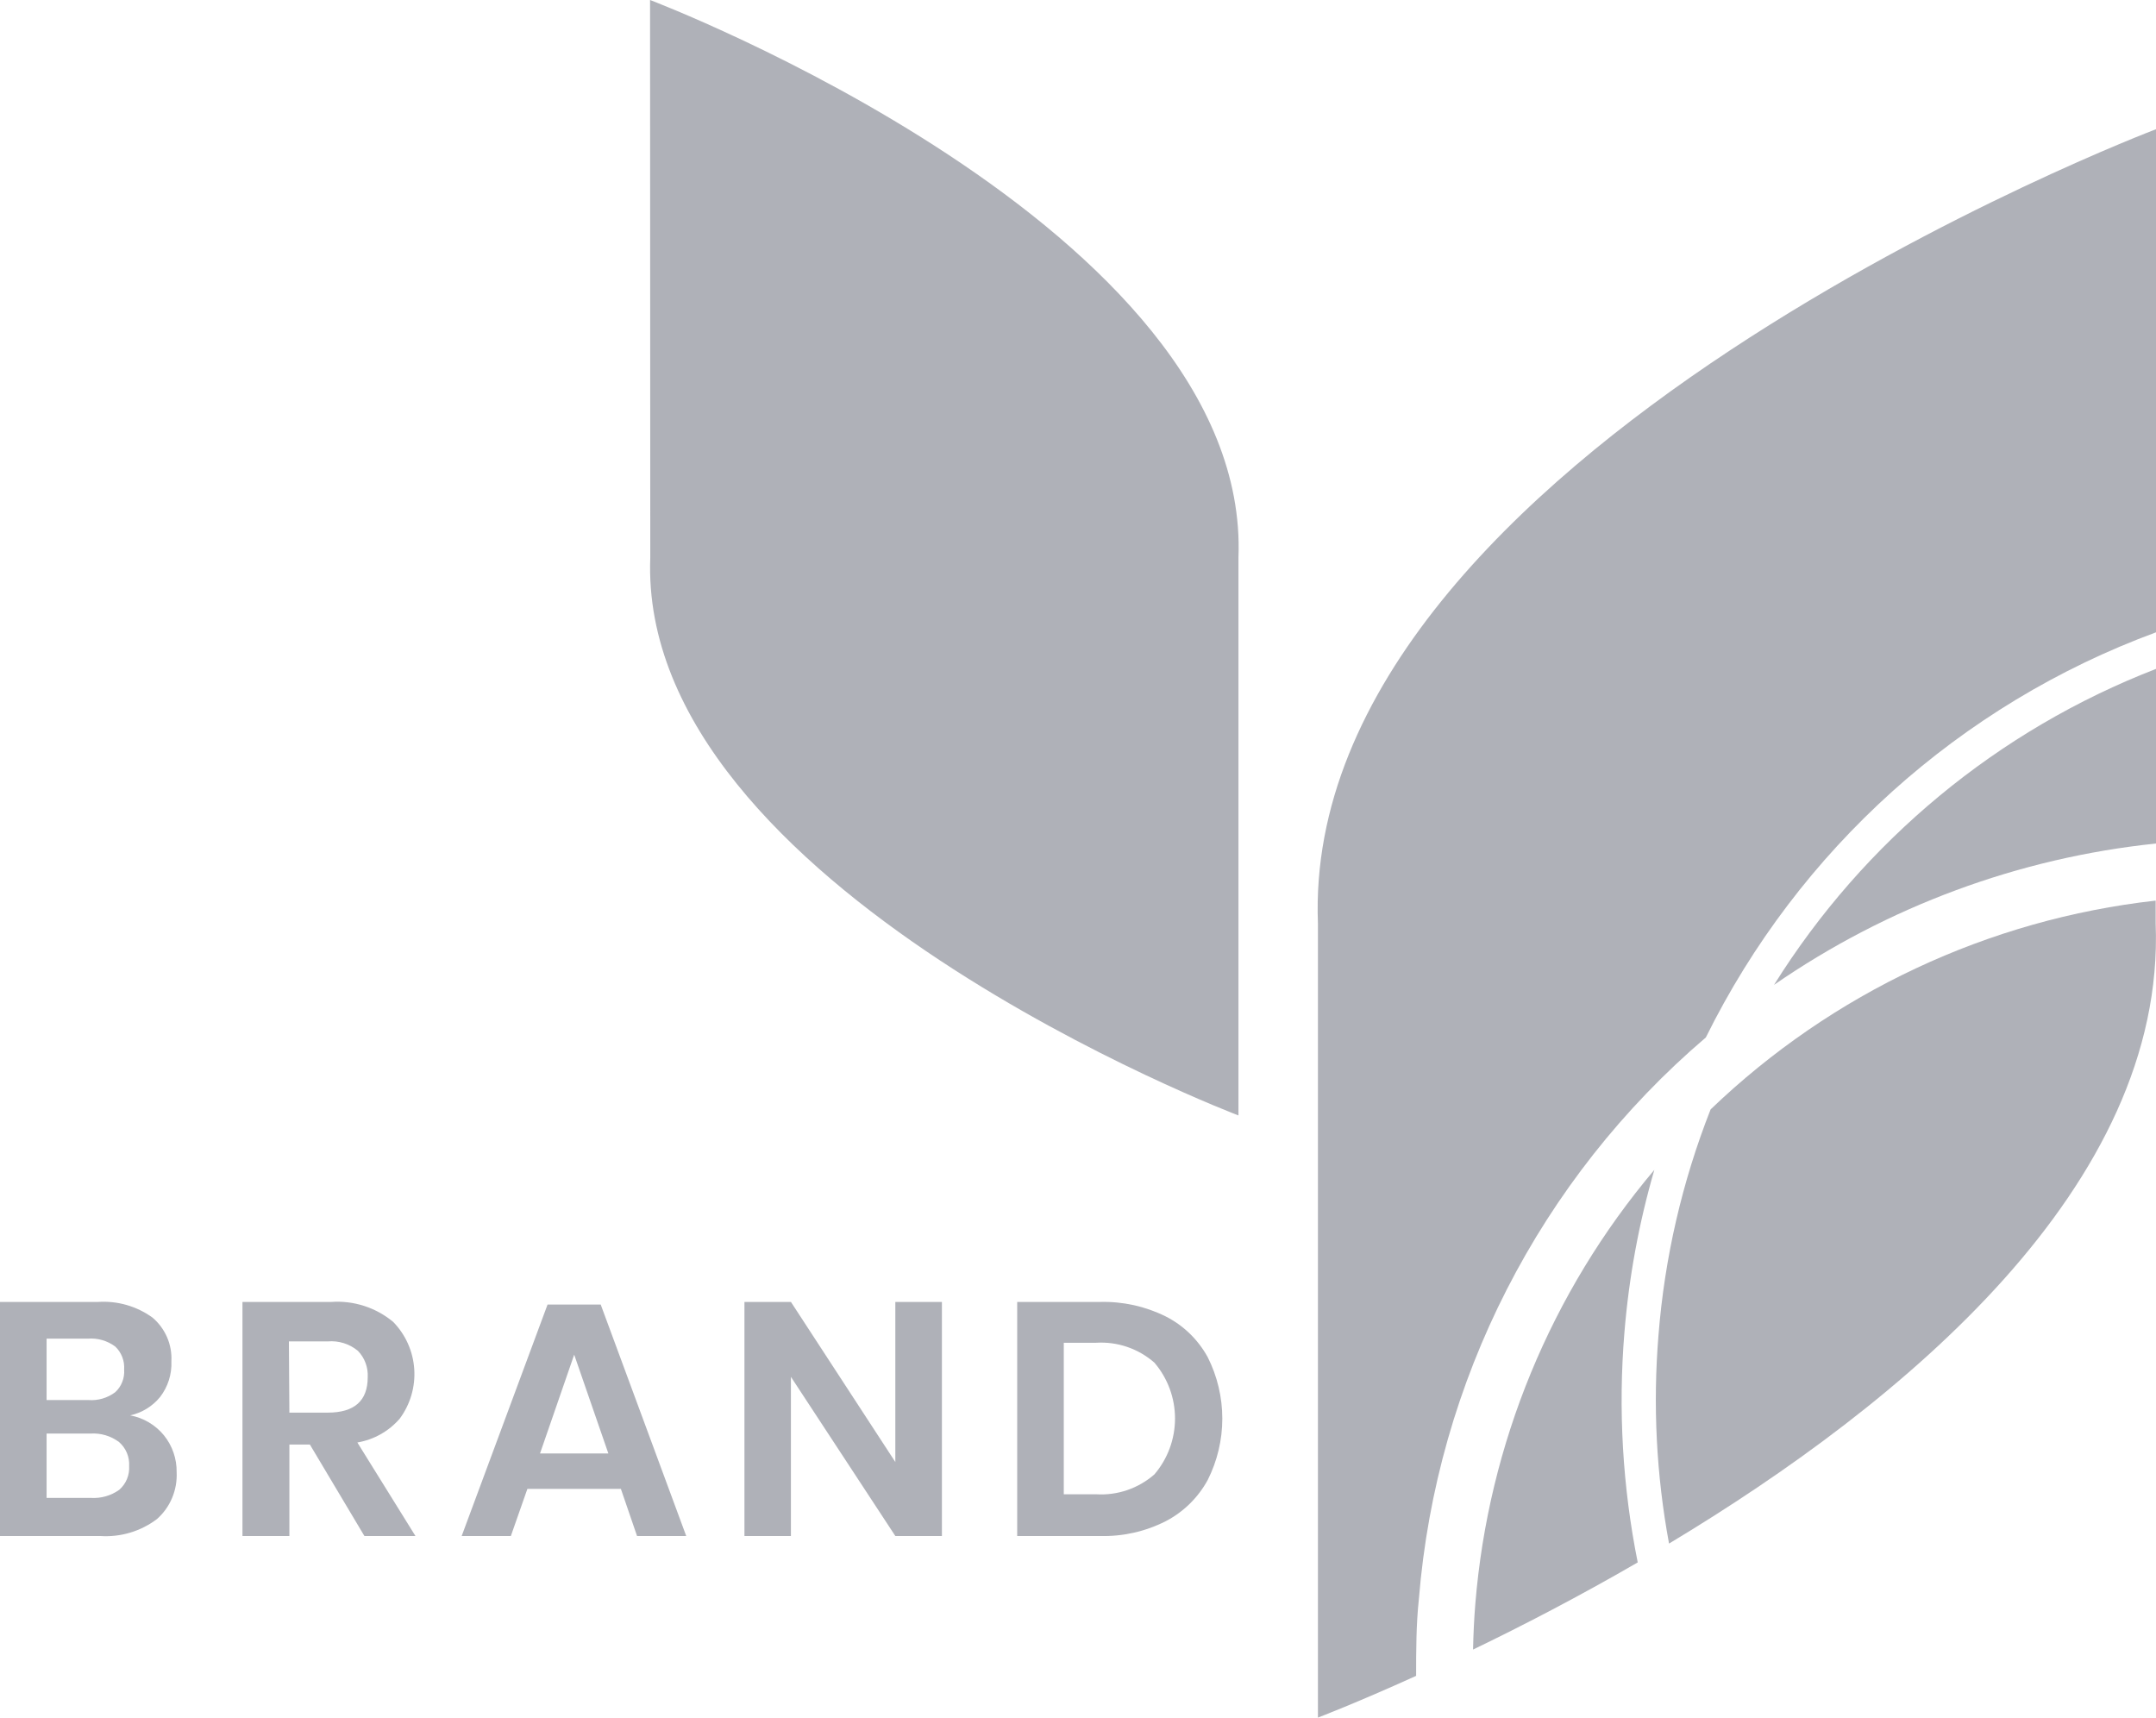
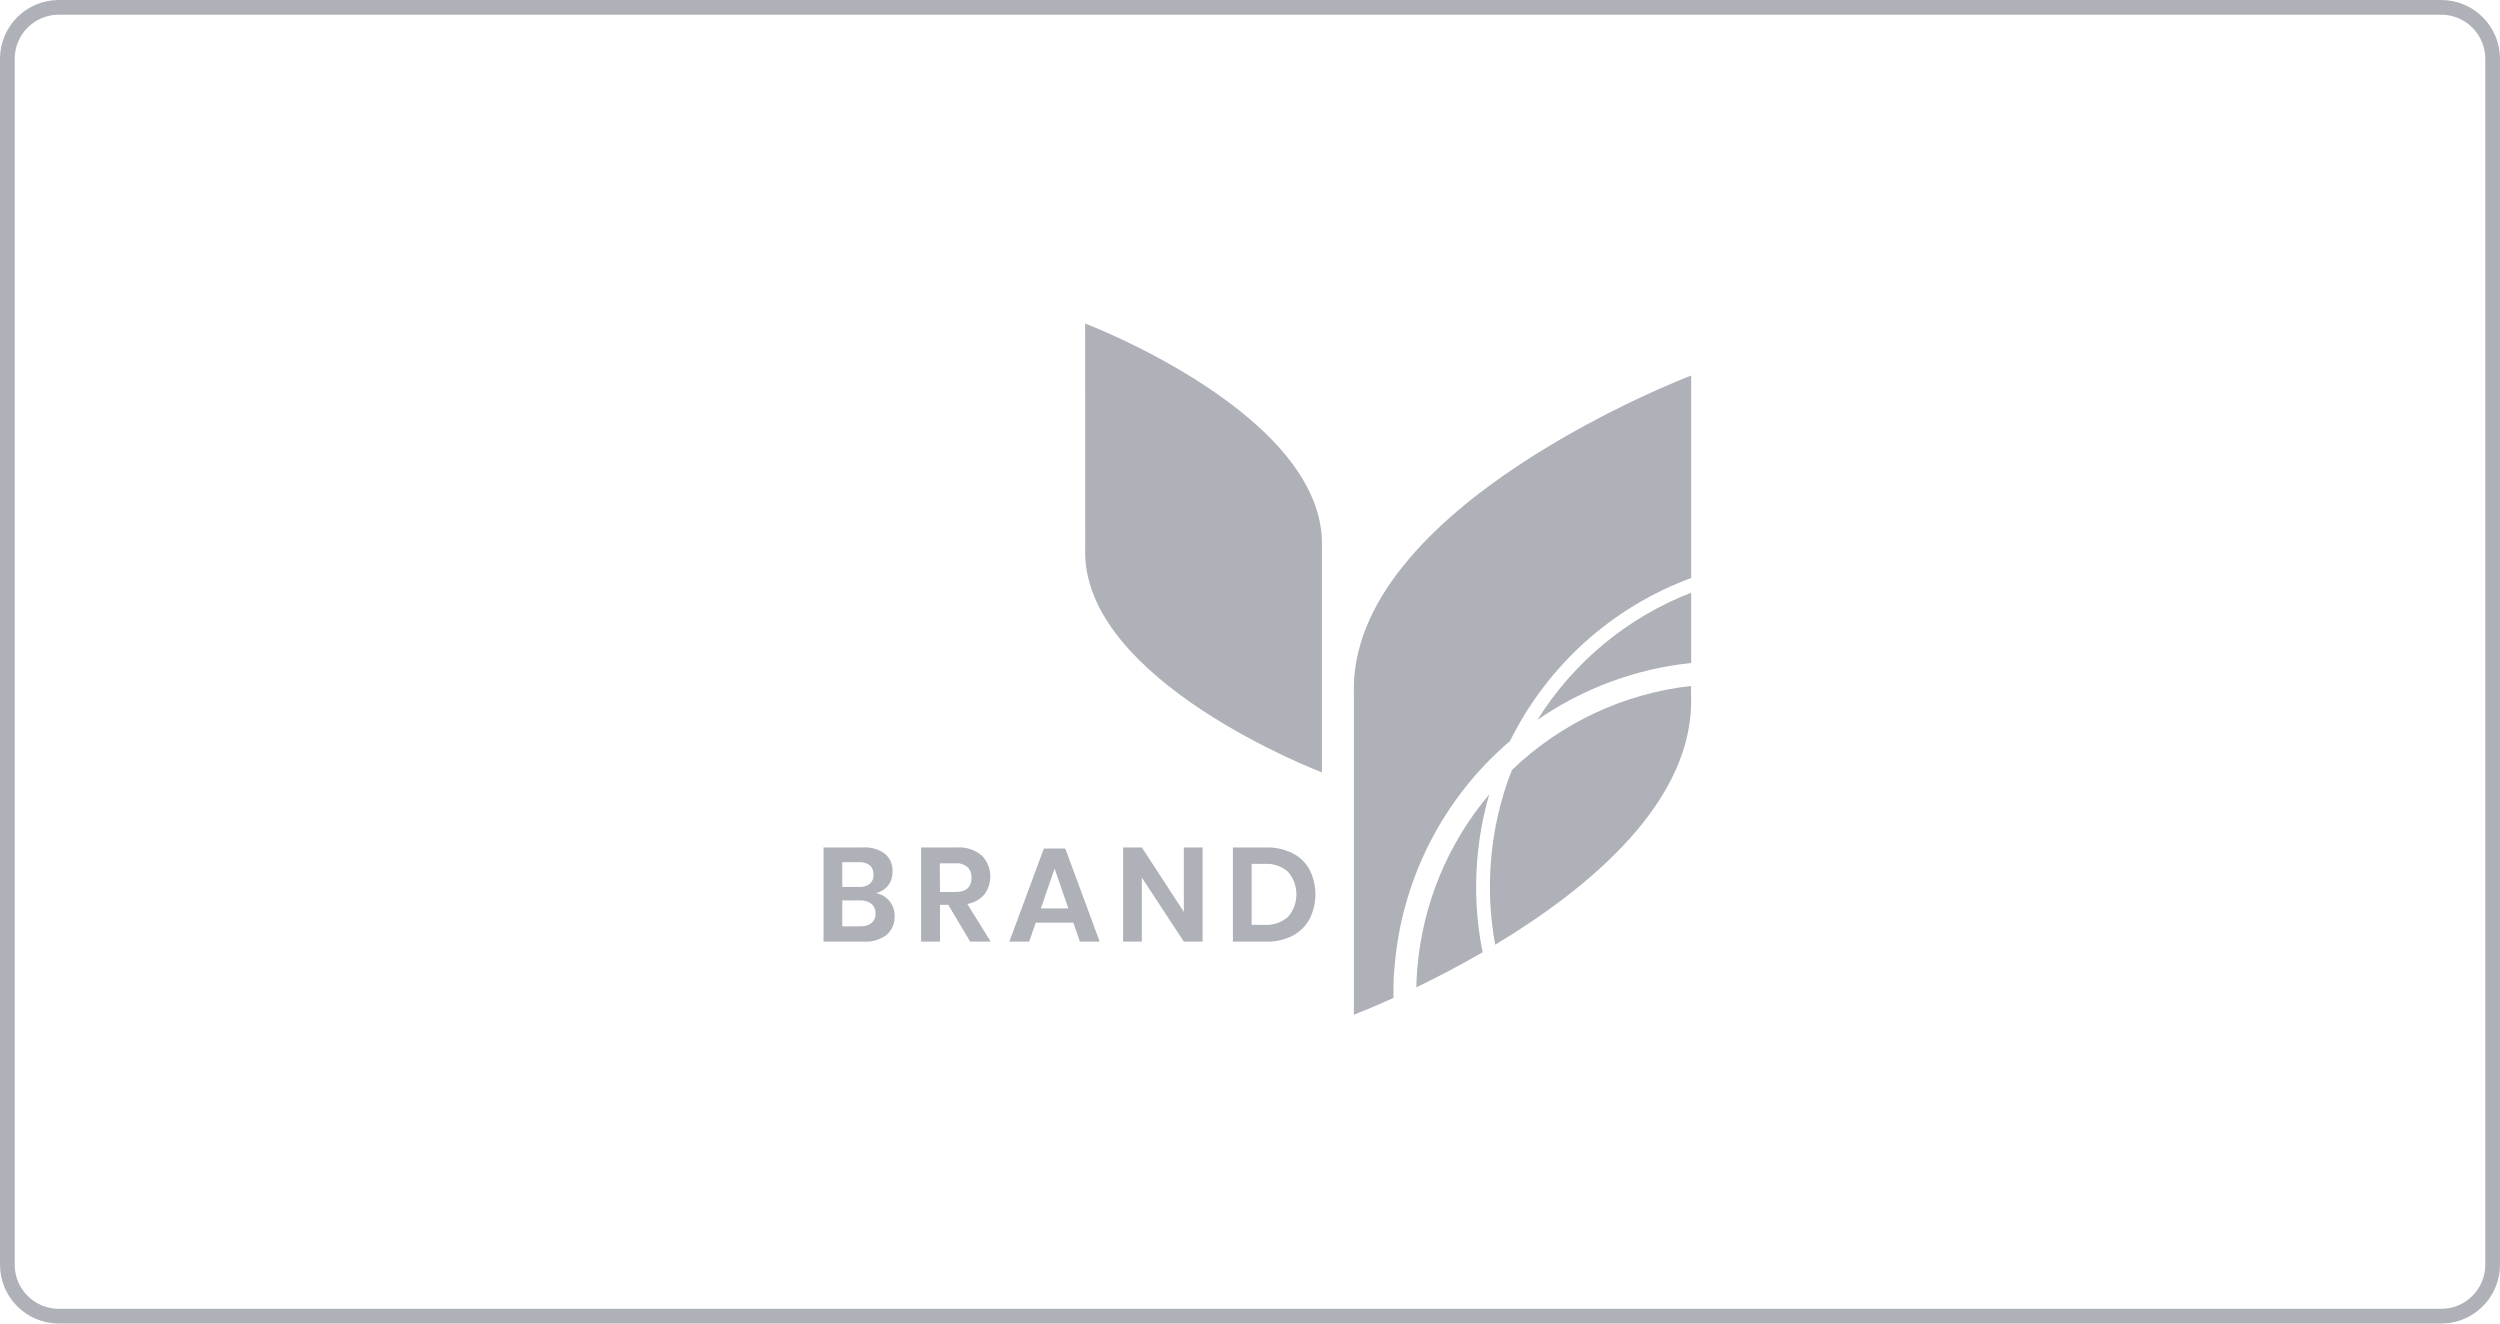
- <svg xmlns="http://www.w3.org/2000/svg" width="59" height="47" viewBox="0 0 59 47" fill="none">
-   <path d="M4.488 39.278C4.718 39.563 4.84 39.921 4.834 40.288C4.845 40.528 4.803 40.767 4.71 40.988C4.618 41.209 4.477 41.406 4.298 41.565C3.851 41.904 3.298 42.069 2.739 42.031H0V35.626H2.683C3.213 35.591 3.738 35.741 4.17 36.052C4.343 36.197 4.48 36.382 4.571 36.59C4.661 36.797 4.702 37.024 4.69 37.25C4.706 37.603 4.595 37.951 4.379 38.23C4.17 38.484 3.883 38.66 3.562 38.73C3.925 38.797 4.254 38.991 4.488 39.278ZM1.275 38.311H2.421C2.682 38.33 2.941 38.255 3.151 38.098C3.237 38.02 3.304 37.923 3.346 37.814C3.389 37.706 3.406 37.589 3.397 37.472C3.405 37.356 3.387 37.24 3.345 37.132C3.303 37.024 3.238 36.926 3.154 36.847C2.938 36.686 2.671 36.609 2.403 36.631H1.275V38.311ZM3.263 40.767C3.355 40.687 3.427 40.587 3.474 40.474C3.521 40.361 3.542 40.239 3.534 40.116C3.541 39.993 3.52 39.869 3.472 39.755C3.423 39.641 3.35 39.54 3.257 39.459C3.032 39.292 2.756 39.21 2.478 39.228H1.275V40.989H2.493C2.767 41.005 3.039 40.927 3.263 40.767Z" fill="#AFB1B8" />
-   <path d="M9.972 42.031L8.48 39.528H7.919V42.031H6.635V35.626H9.066C9.678 35.583 10.284 35.778 10.758 36.171C11.098 36.518 11.303 36.976 11.336 37.462C11.369 37.948 11.228 38.43 10.938 38.821C10.639 39.166 10.229 39.396 9.779 39.472L11.369 42.031H9.972ZM7.919 38.655H8.969C9.698 38.655 10.063 38.332 10.063 37.685C10.07 37.553 10.05 37.421 10.004 37.297C9.958 37.173 9.887 37.06 9.795 36.965C9.564 36.773 9.268 36.68 8.969 36.706H7.906L7.919 38.655Z" fill="#AFB1B8" />
-   <path d="M16.991 40.742H14.432L13.98 42.031H12.634L14.984 35.698H16.439L18.779 42.031H17.433L16.991 40.742ZM16.648 39.772L15.713 37.069L14.778 39.772H16.648Z" fill="#AFB1B8" />
-   <path d="M25.776 42.031H24.501L21.644 37.676V42.031H20.372V35.626H21.644L24.501 40.007V35.626H25.776V42.031Z" fill="#AFB1B8" />
-   <path d="M33.05 40.498C32.786 40.982 32.385 41.375 31.897 41.628C31.342 41.909 30.726 42.048 30.105 42.031H27.836V35.626H30.105C30.725 35.61 31.34 35.745 31.897 36.021C32.385 36.267 32.786 36.657 33.05 37.138C33.312 37.658 33.449 38.234 33.449 38.818C33.449 39.402 33.312 39.977 33.05 40.498ZM31.591 40.345C31.955 39.919 32.155 39.377 32.155 38.816C32.155 38.255 31.955 37.713 31.591 37.288C31.151 36.902 30.578 36.707 29.996 36.743H29.111V40.889H29.996C30.578 40.926 31.151 40.73 31.591 40.345Z" fill="#AFB1B8" />
-   <path d="M17.789 0C17.789 0 34.24 6.236 33.891 15.26V30.523C33.891 30.523 17.452 24.284 17.795 15.26L17.789 0Z" fill="#AFB1B8" />
-   <path d="M48.547 26.95C51.654 24.803 55.248 23.473 59 23.082V18.304C54.677 19.977 51.01 23.01 48.547 26.95Z" fill="#AFB1B8" />
-   <path d="M46.681 28.389C49.224 23.248 53.633 19.28 59 17.303V3.536C59 3.536 35.571 12.419 36.066 25.27V47C36.066 47 37.11 46.603 38.753 45.858C38.753 45.163 38.753 44.462 38.828 43.758C39.312 37.793 42.137 32.264 46.681 28.389Z" fill="#AFB1B8" />
-   <path d="M44.453 36.462C44.576 34.955 44.85 33.464 45.272 32.012C42.443 35.359 40.73 39.512 40.373 43.887C40.339 44.3 40.32 44.713 40.311 45.138C41.642 44.497 43.191 43.696 44.817 42.754C44.402 40.684 44.279 38.566 44.453 36.462Z" fill="#AFB1B8" />
-   <path d="M45.385 36.54C45.229 38.444 45.326 40.36 45.674 42.238C52.075 38.392 59.268 32.45 58.991 25.27V24.644C54.417 25.157 50.139 27.165 46.812 30.357C46.033 32.336 45.552 34.419 45.385 36.54Z" fill="#AFB1B8" />
+ <svg xmlns="http://www.w3.org/2000/svg" width="170" height="90" viewBox="0 0 170 90" fill="none">
+   <rect x="0.5" y="0.5" width="169" height="89" rx="3.5" stroke="#AFB1B8" />
+   <path d="M60.488 61.278C60.718 61.563 60.84 61.921 60.834 62.288C60.845 62.528 60.803 62.767 60.71 62.988C60.618 63.209 60.477 63.406 60.297 63.565C59.851 63.904 59.298 64.069 58.739 64.031H56V57.626H58.683C59.213 57.591 59.738 57.741 60.17 58.052C60.343 58.197 60.48 58.382 60.571 58.589C60.661 58.797 60.702 59.024 60.69 59.25C60.706 59.603 60.595 59.951 60.379 60.23C60.17 60.484 59.883 60.66 59.562 60.73C59.925 60.797 60.254 60.991 60.488 61.278ZM57.275 60.311H58.422C58.682 60.33 58.941 60.255 59.151 60.098C59.237 60.02 59.304 59.923 59.346 59.814C59.389 59.706 59.406 59.589 59.397 59.472C59.405 59.356 59.387 59.24 59.345 59.132C59.303 59.024 59.238 58.926 59.154 58.846C58.938 58.685 58.671 58.609 58.403 58.631H57.275V60.311ZM59.263 62.767C59.355 62.687 59.427 62.586 59.474 62.474C59.521 62.361 59.542 62.238 59.534 62.116C59.541 61.993 59.52 61.869 59.472 61.755C59.423 61.641 59.35 61.54 59.257 61.459C59.032 61.292 58.756 61.21 58.478 61.228H57.275V62.989H58.493C58.767 63.005 59.039 62.927 59.263 62.767Z" fill="#AFB1B8" />
+   <path d="M65.972 64.031L64.48 61.528H63.919V64.031H62.635V57.626H65.066C65.678 57.583 66.284 57.778 66.758 58.171C67.098 58.518 67.302 58.976 67.336 59.462C67.369 59.948 67.228 60.43 66.939 60.821C66.639 61.166 66.229 61.396 65.779 61.472L67.369 64.031H65.972ZM63.919 60.655H64.969C65.698 60.655 66.063 60.332 66.063 59.685C66.07 59.553 66.05 59.421 66.004 59.297C65.958 59.173 65.887 59.06 65.795 58.965C65.564 58.773 65.268 58.68 64.969 58.706H63.906L63.919 60.655Z" fill="#AFB1B8" />
+   <path d="M72.99 62.742H70.432L69.98 64.031H68.634L70.984 57.698H72.439L74.779 64.031H73.433L72.99 62.742ZM72.648 61.772L71.713 59.069L70.778 61.772H72.648Z" fill="#AFB1B8" />
+   <path d="M81.776 64.031H80.501L77.644 59.676V64.031H76.372V57.626H77.644L80.501 62.007V57.626H81.776V64.031Z" fill="#AFB1B8" />
+   <path d="M89.05 62.498C88.786 62.982 88.385 63.375 87.897 63.628C87.342 63.909 86.726 64.048 86.105 64.031H83.836V57.626H86.105C86.725 57.61 87.34 57.745 87.897 58.021C88.385 58.267 88.787 58.657 89.05 59.138C89.312 59.658 89.449 60.234 89.449 60.818C89.449 61.402 89.312 61.977 89.05 62.498ZM87.591 62.345C87.955 61.919 88.155 61.377 88.155 60.816C88.155 60.255 87.955 59.713 87.591 59.288C87.151 58.902 86.578 58.707 85.996 58.743H85.111V62.889H85.996C86.578 62.926 87.151 62.73 87.591 62.345Z" fill="#AFB1B8" />
+   <path d="M73.789 22C73.789 22 90.24 28.236 89.891 37.26V52.523C89.891 52.523 73.452 46.284 73.795 37.26L73.789 22Z" fill="#AFB1B8" />
+   <path d="M104.547 48.95C107.654 46.803 111.248 45.473 115 45.082V40.304C110.677 41.977 107.01 45.01 104.547 48.95Z" fill="#AFB1B8" />
+   <path d="M102.681 50.389C105.224 45.248 109.633 41.28 115 39.303V25.536C115 25.536 91.571 34.419 92.066 47.269V69C92.066 69 93.11 68.603 94.753 67.858C94.753 67.163 94.753 66.462 94.828 65.758C95.312 59.792 98.137 54.264 102.681 50.389Z" fill="#AFB1B8" />
+   <path d="M100.453 58.462C100.576 56.955 100.85 55.464 101.272 54.012C98.443 57.359 96.73 61.512 96.373 65.887C96.339 66.3 96.32 66.713 96.311 67.138C97.642 66.497 99.191 65.696 100.817 64.754C100.402 62.684 100.279 60.566 100.453 58.462Z" fill="#AFB1B8" />
+   <path d="M101.385 58.54C101.229 60.444 101.326 62.36 101.674 64.238C108.076 60.392 115.268 54.45 114.991 47.269V46.644C110.417 47.157 106.139 49.165 102.812 52.357C102.033 54.336 101.552 56.419 101.385 58.54Z" fill="#AFB1B8" />
</svg>
